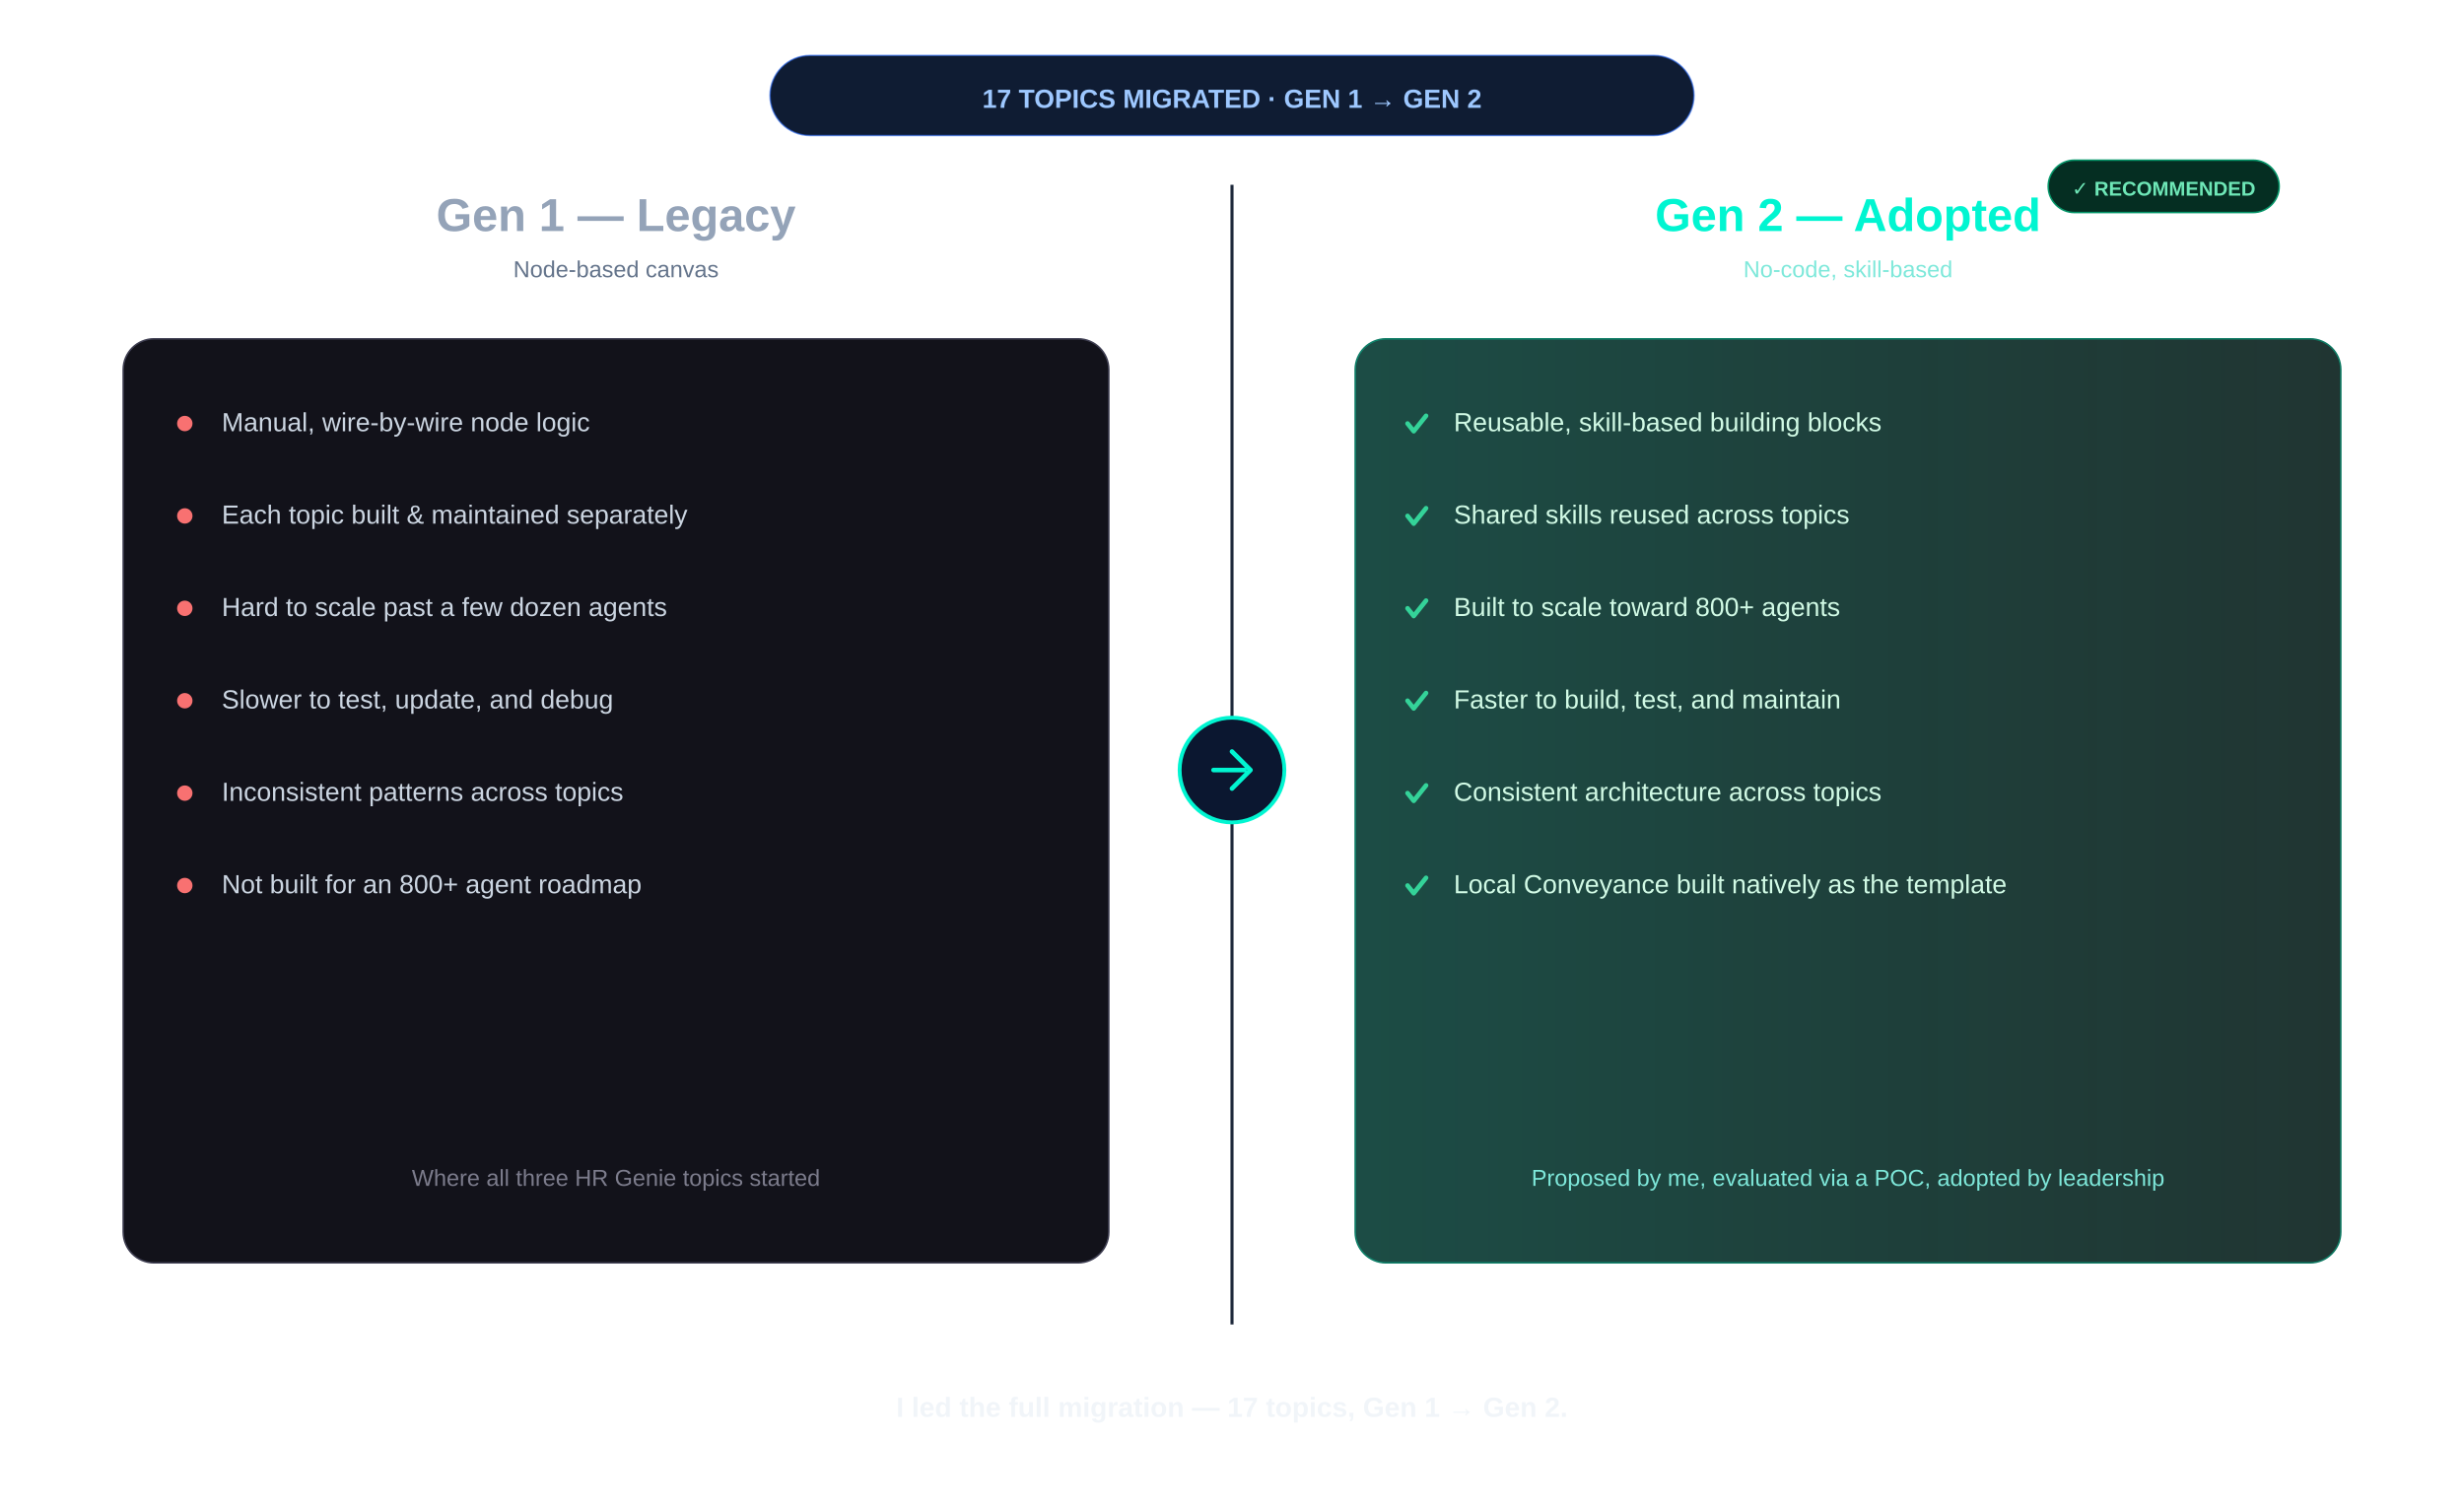
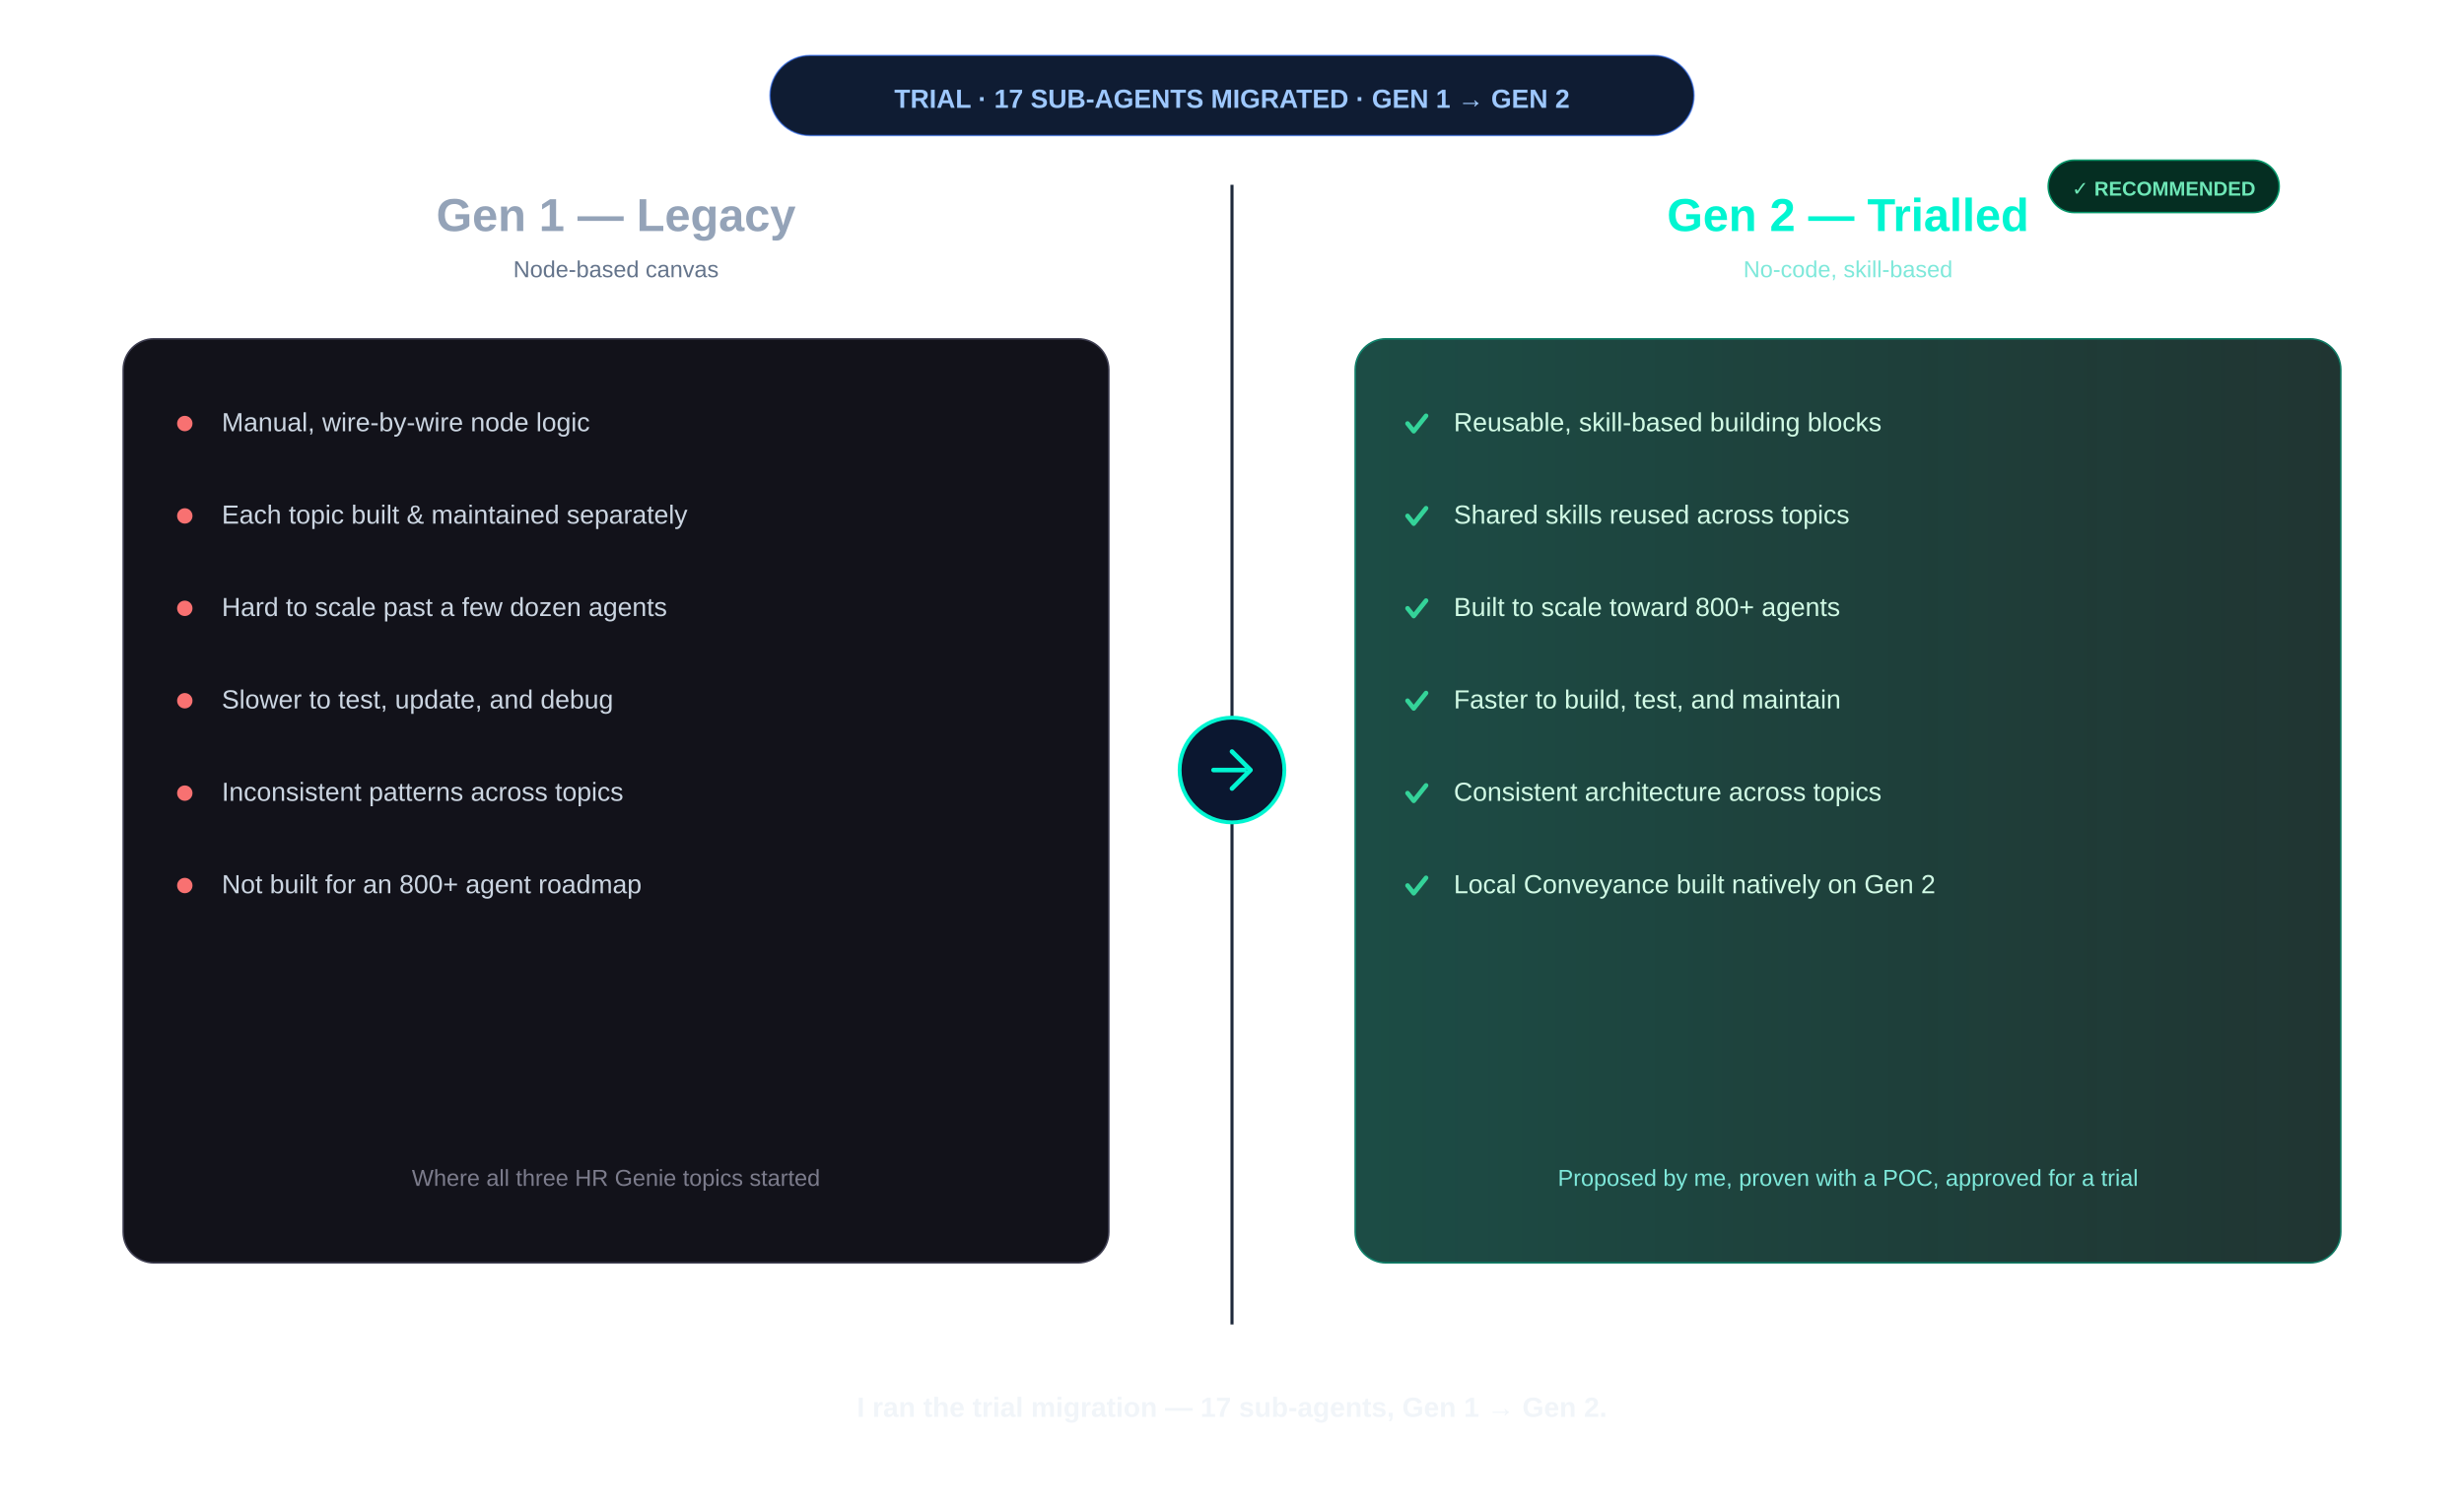
<svg xmlns="http://www.w3.org/2000/svg" viewBox="0 0 1600 980" font-family="'Helvetica Neue', Arial, sans-serif">
  <defs>
    <linearGradient id="genGlow" cx="50%" cy="0%" r="1">
      <stop offset="0%" stop-color="#01F5D1" stop-opacity="0.12" />
      <stop offset="100%" stop-color="#01F5D1" stop-opacity="0" />
    </linearGradient>
  </defs>
  <g transform="translate(500,36)">
    <rect width="600" height="52" rx="26" fill="#0f1c33" stroke="#2563EB" stroke-opacity="0.6" />
-     <text x="300" y="34" text-anchor="middle" font-size="17" font-weight="700" fill="#9ec8ff">17 TOPICS MIGRATED · GEN 1 → GEN 2</text>
+     <text x="300" y="34" text-anchor="middle" font-size="17" font-weight="700" fill="#9ec8ff">TRIAL · 17 SUB-AGENTS MIGRATED · GEN 1 → GEN 2</text>
  </g>
  <text x="400" y="150" text-anchor="middle" font-size="30" font-weight="700" fill="#94A3B8">Gen 1 — Legacy</text>
  <text x="400" y="180" text-anchor="middle" font-size="15" fill="#64748B">Node-based canvas</text>
-   <text x="1200" y="150" text-anchor="middle" font-size="30" font-weight="700" fill="#01F5D1">Gen 2 — Adopted</text>
+   <text x="1200" y="150" text-anchor="middle" font-size="30" font-weight="700" fill="#01F5D1">Gen 2 — Trialled</text>
  <text x="1200" y="180" text-anchor="middle" font-size="15" fill="#7EE8DA">No-code, skill-based</text>
  <g transform="translate(1330,104)">
    <rect width="150" height="34" rx="17" fill="#052e22" stroke="#059669" />
    <text x="75" y="23" text-anchor="middle" font-size="13" font-weight="700" fill="#6EE7B7">✓ RECOMMENDED</text>
  </g>
  <line x1="800" y1="120" x2="800" y2="860" stroke="#1E293B" stroke-width="2" />
  <rect x="80" y="220" width="640" height="600" rx="20" fill="#12121a" stroke="#3f3f52" />
  <g font-size="17" fill="#CBD5E1">
    <g transform="translate(120,280)">
      <circle r="5" cy="-5" fill="#F87171" />
      <text x="24" y="0">Manual, wire-by-wire node logic</text>
    </g>
    <g transform="translate(120,340)">
      <circle r="5" cy="-5" fill="#F87171" />
      <text x="24" y="0">Each topic built &amp; maintained separately</text>
    </g>
    <g transform="translate(120,400)">
      <circle r="5" cy="-5" fill="#F87171" />
      <text x="24" y="0">Hard to scale past a few dozen agents</text>
    </g>
    <g transform="translate(120,460)">
      <circle r="5" cy="-5" fill="#F87171" />
      <text x="24" y="0">Slower to test, update, and debug</text>
    </g>
    <g transform="translate(120,520)">
      <circle r="5" cy="-5" fill="#F87171" />
      <text x="24" y="0">Inconsistent patterns across topics</text>
    </g>
    <g transform="translate(120,580)">
      <circle r="5" cy="-5" fill="#F87171" />
      <text x="24" y="0">Not built for an 800+ agent roadmap</text>
    </g>
  </g>
  <text x="400" y="770" text-anchor="middle" font-size="15" fill="#7C7C8C">Where all three HR Genie topics started</text>
  <rect x="880" y="220" width="640" height="600" rx="20" fill="#08201c" stroke="#0E7A63" fill-opacity="0.9" />
  <rect x="880" y="220" width="640" height="600" rx="20" fill="url(#genGlow)" />
  <g font-size="17" fill="#D1FAE5">
    <g transform="translate(920,280)">
      <path d="M-6 -5 l4 5 l8 -10" stroke="#34D399" stroke-width="3" fill="none" stroke-linecap="round" stroke-linejoin="round" />
      <text x="24" y="0">Reusable, skill-based building blocks</text>
    </g>
    <g transform="translate(920,340)">
      <path d="M-6 -5 l4 5 l8 -10" stroke="#34D399" stroke-width="3" fill="none" stroke-linecap="round" stroke-linejoin="round" />
      <text x="24" y="0">Shared skills reused across topics</text>
    </g>
    <g transform="translate(920,400)">
      <path d="M-6 -5 l4 5 l8 -10" stroke="#34D399" stroke-width="3" fill="none" stroke-linecap="round" stroke-linejoin="round" />
      <text x="24" y="0">Built to scale toward 800+ agents</text>
    </g>
    <g transform="translate(920,460)">
      <path d="M-6 -5 l4 5 l8 -10" stroke="#34D399" stroke-width="3" fill="none" stroke-linecap="round" stroke-linejoin="round" />
      <text x="24" y="0">Faster to build, test, and maintain</text>
    </g>
    <g transform="translate(920,520)">
      <path d="M-6 -5 l4 5 l8 -10" stroke="#34D399" stroke-width="3" fill="none" stroke-linecap="round" stroke-linejoin="round" />
      <text x="24" y="0">Consistent architecture across topics</text>
    </g>
    <g transform="translate(920,580)">
      <path d="M-6 -5 l4 5 l8 -10" stroke="#34D399" stroke-width="3" fill="none" stroke-linecap="round" stroke-linejoin="round" />
-       <text x="24" y="0">Local Conveyance built natively as the template</text>
+       <text x="24" y="0">Local Conveyance built natively on Gen 2</text>
    </g>
  </g>
-   <text x="1200" y="770" text-anchor="middle" font-size="15" fill="#7EE8DA">Proposed by me, evaluated via a POC, adopted by leadership</text>
+   <text x="1200" y="770" text-anchor="middle" font-size="15" fill="#7EE8DA">Proposed by me, proven with a POC, approved for a trial</text>
  <g transform="translate(800,500)">
    <circle r="34" fill="#0b1730" stroke="#01F5D1" stroke-width="2.5" />
    <path d="M-12 0 h20 M0 -12 l12 12 l-12 12" stroke="#01F5D1" stroke-width="3" fill="none" stroke-linecap="round" stroke-linejoin="round" />
  </g>
-   <text x="800" y="920" text-anchor="middle" font-size="18" font-weight="600" fill="#F1F5F9">I led the full migration — 17 topics, Gen 1 → Gen 2.</text>
+   <text x="800" y="920" text-anchor="middle" font-size="18" font-weight="600" fill="#F1F5F9">I ran the trial migration — 17 sub-agents, Gen 1 → Gen 2.</text>
</svg>
